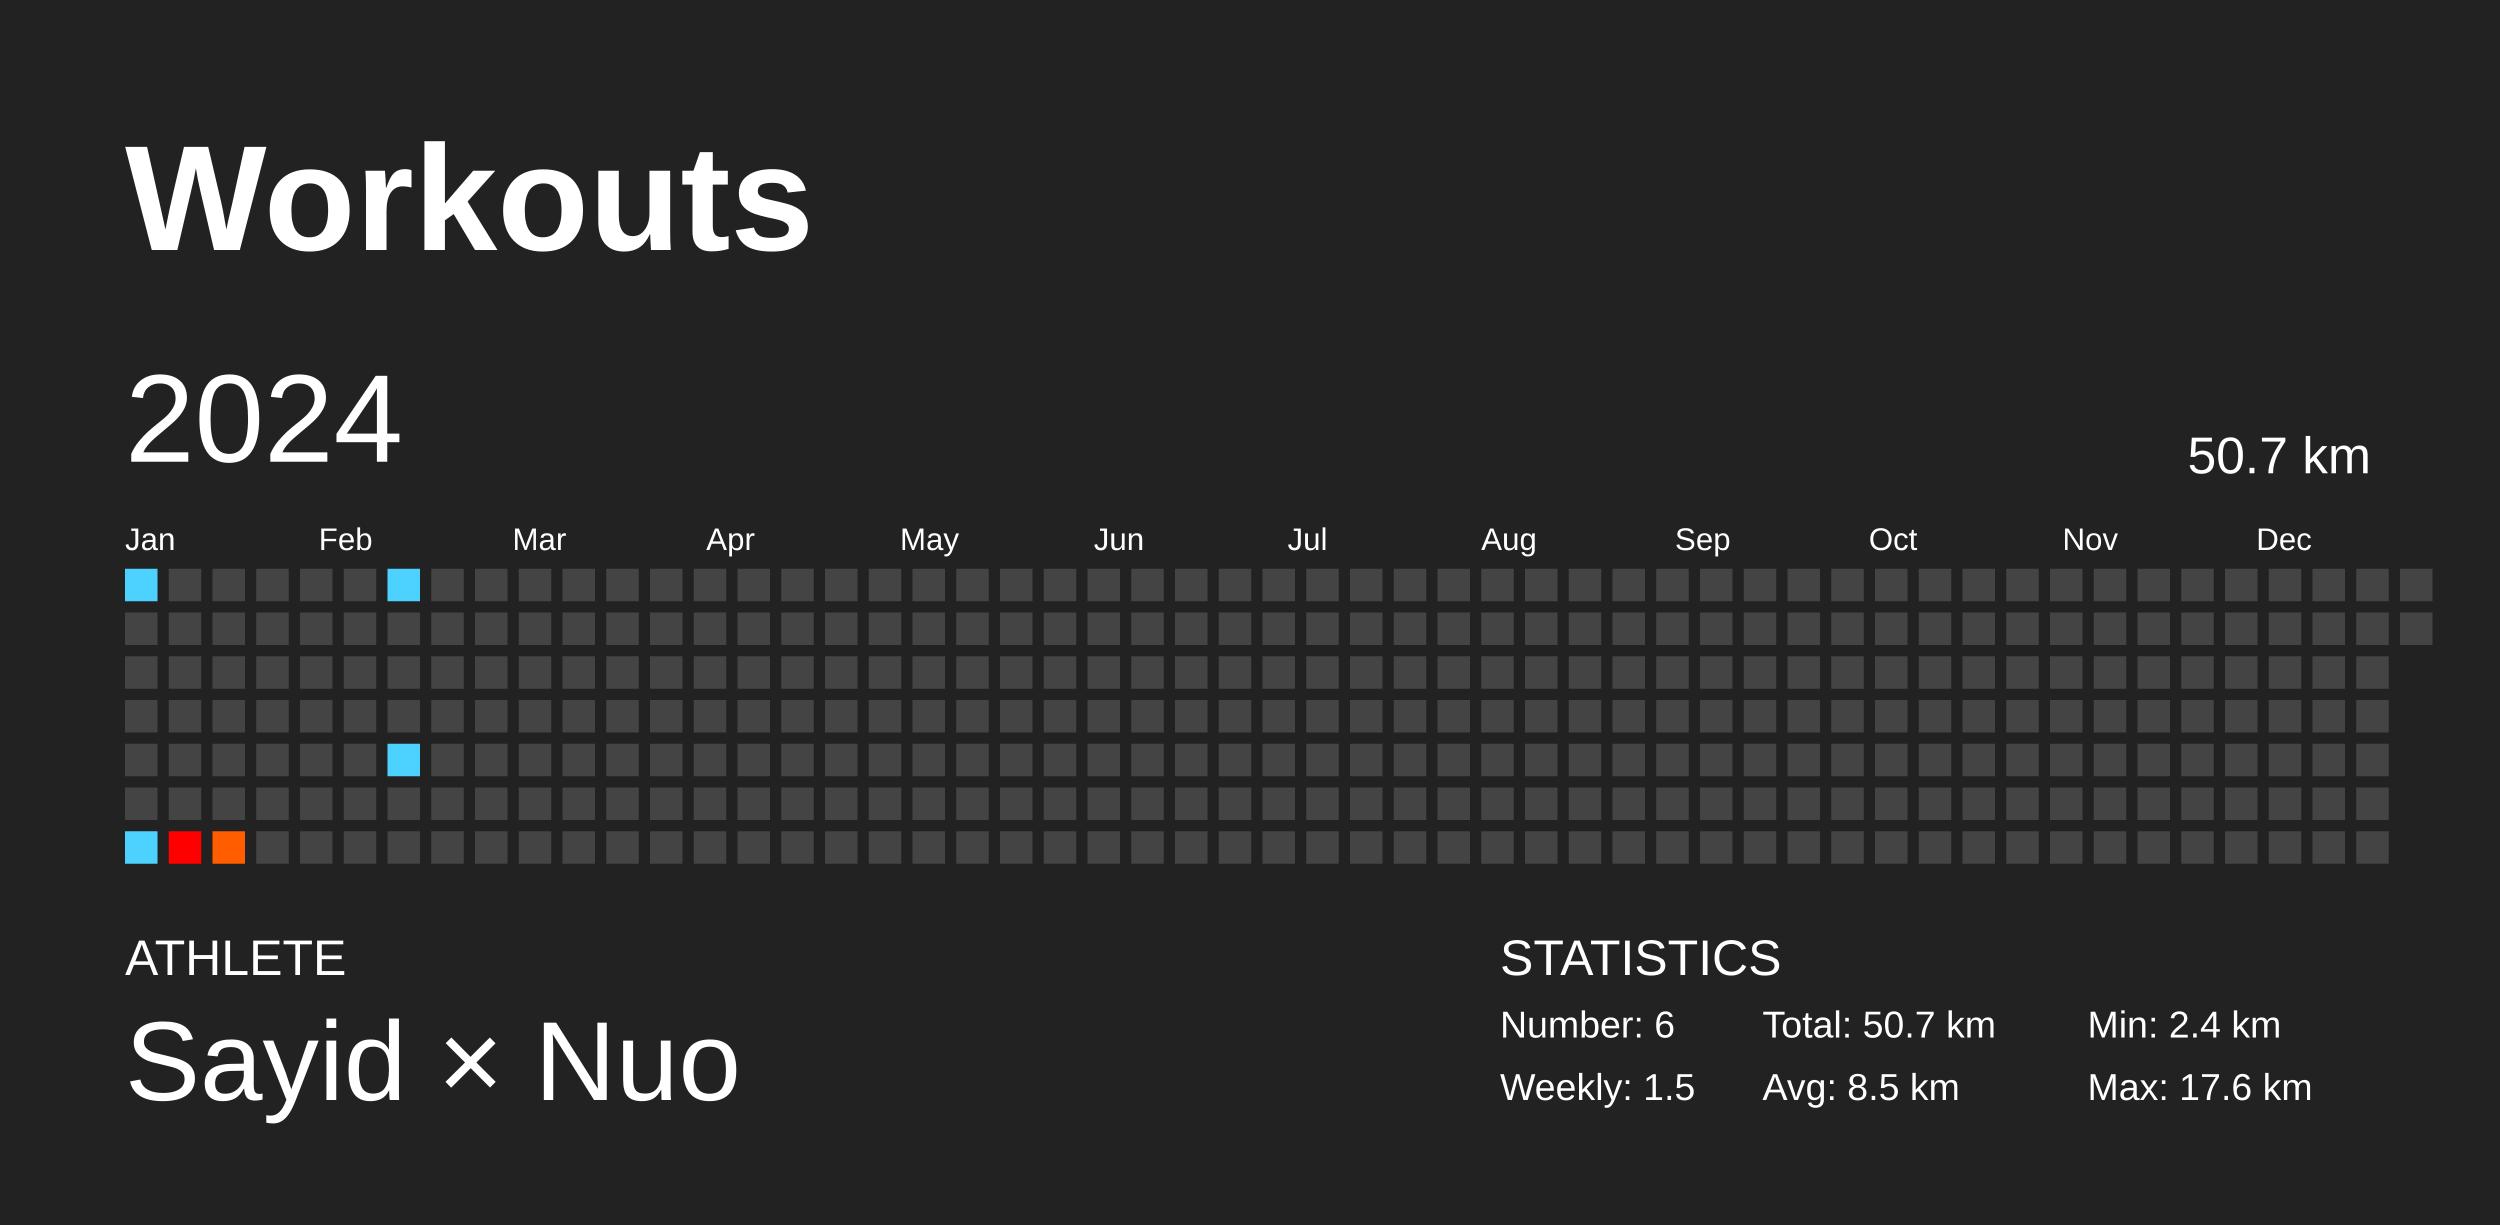
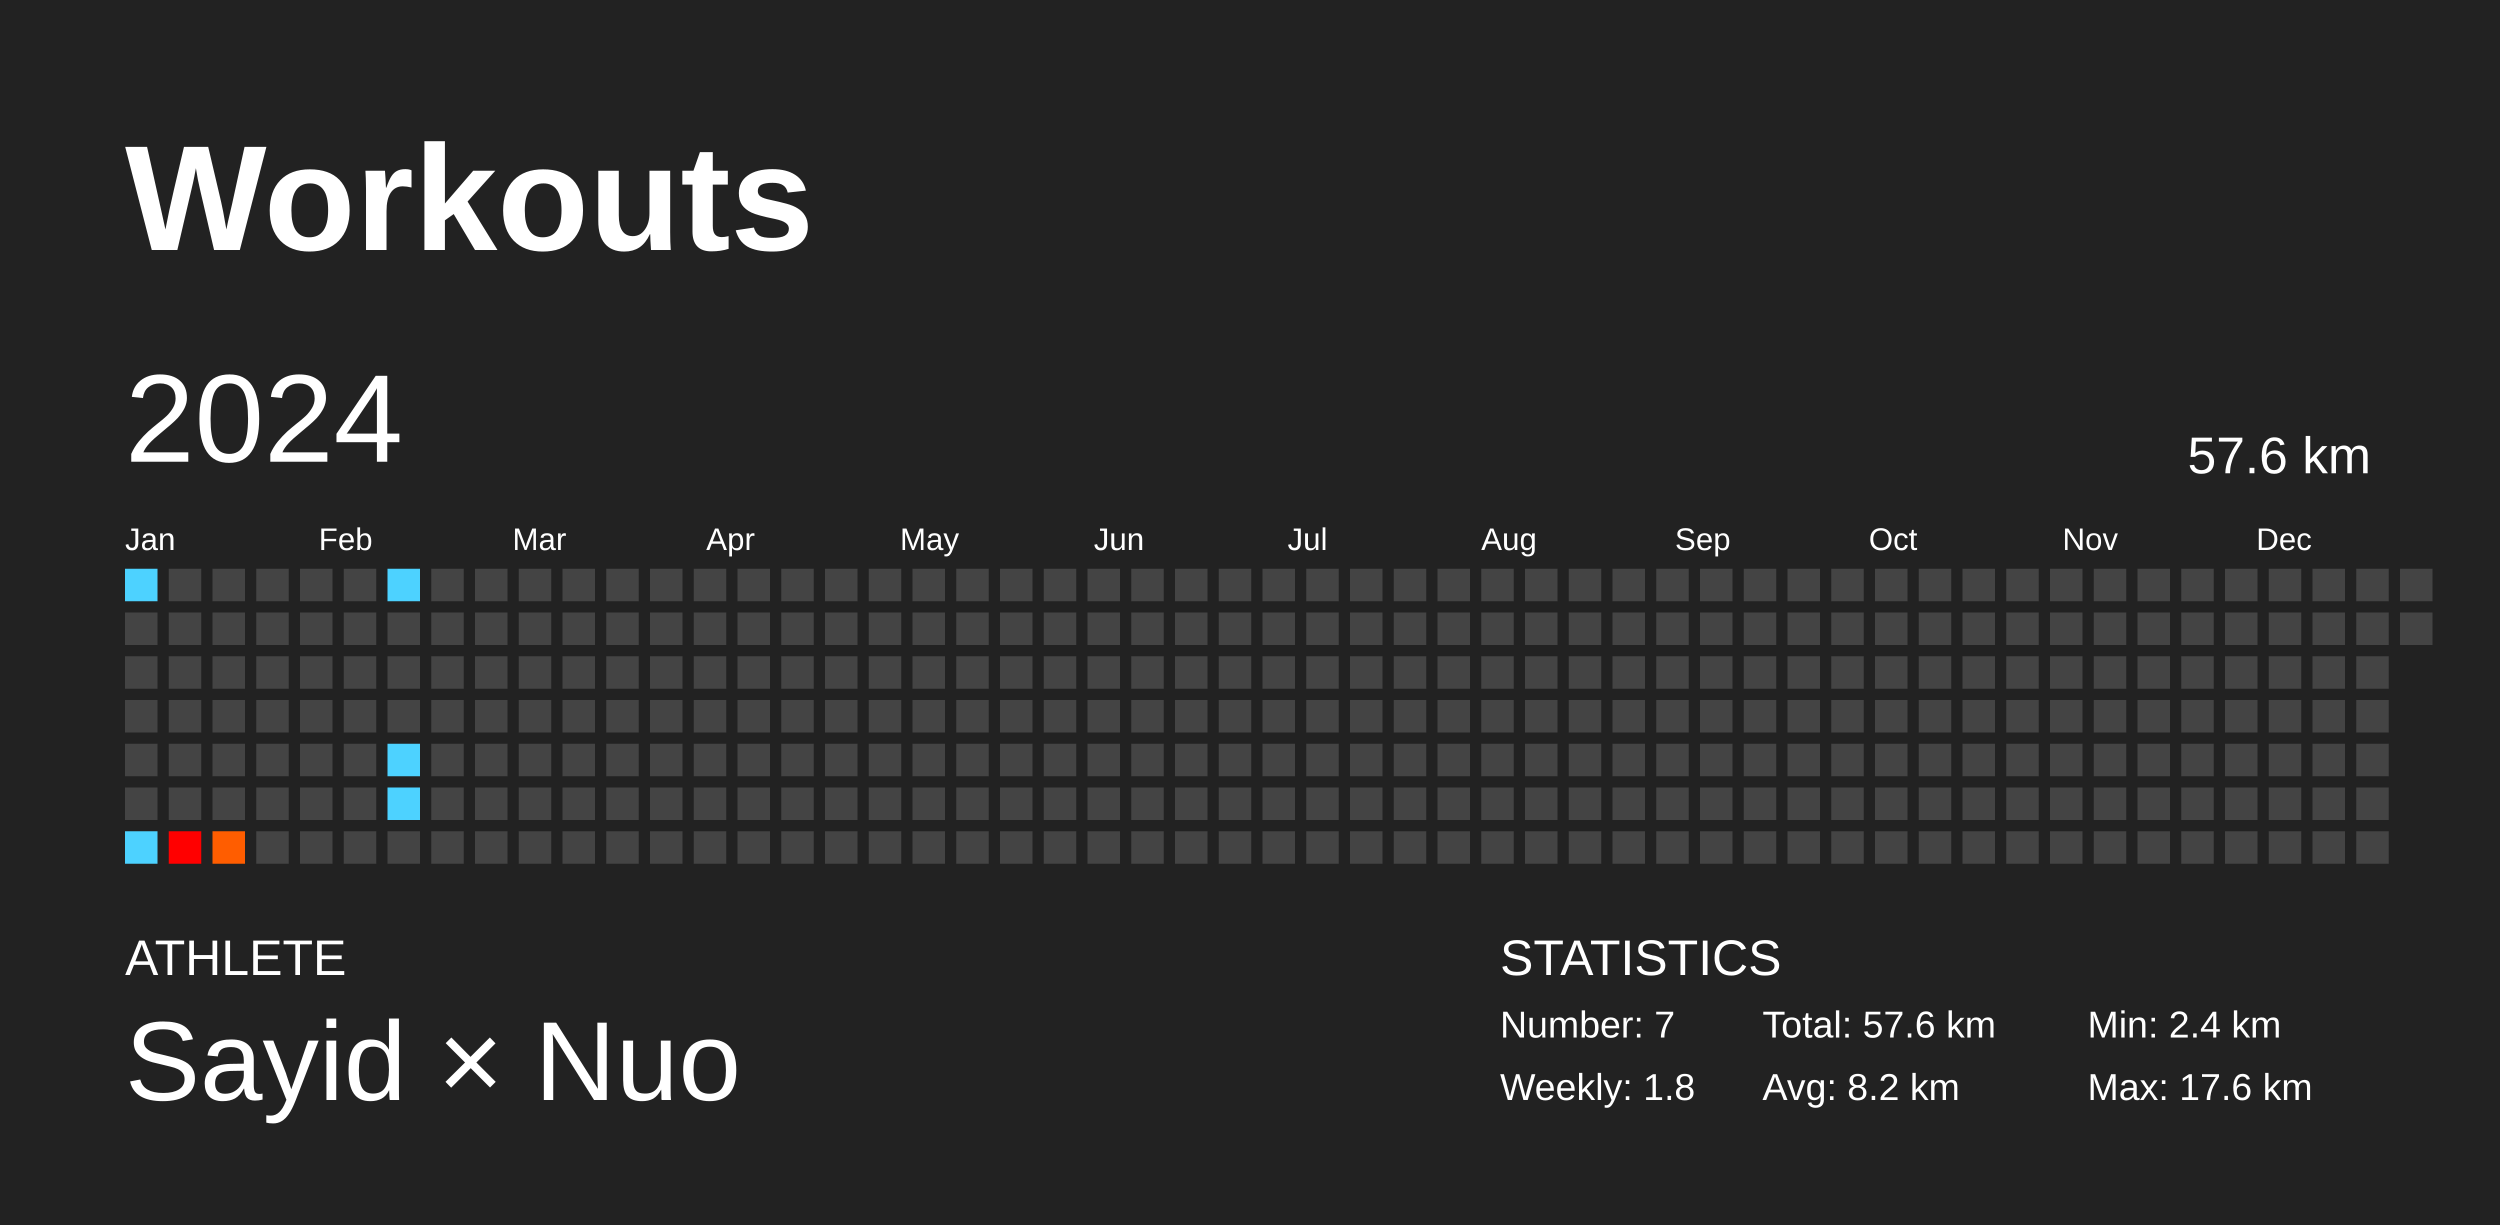
<svg xmlns="http://www.w3.org/2000/svg" baseProfile="full" height="98mm" version="1.1" viewBox="0,0,200,98" width="200mm">
  <defs />
  <rect fill="#222222" height="98" width="200" x="0" y="0" />
  <text fill="#FFFFFF" style="font-size:12px; font-family:Arial; font-weight:bold;" x="10" y="20">Workouts</text>
  <text fill="#FFFFFF" style="font-size:4px; font-family:Arial" x="10" y="78">ATHLETE</text>
  <text fill="#FFFFFF" style="font-size:9px; font-family:Arial" x="10" y="88">Sayid × Nuo</text>
  <text fill="#FFFFFF" style="font-size:4px; font-family:Arial" x="120" y="78">STATISTICS</text>
-   <text fill="#FFFFFF" style="font-size:3px; font-family:Arial" x="120" y="83">Number: 6</text>
-   <text fill="#FFFFFF" style="font-size:3px; font-family:Arial" x="120" y="88">Weekly: 1.5</text>
-   <text fill="#FFFFFF" style="font-size:3px; font-family:Arial" x="141" y="83">Total: 50.7 km</text>
-   <text fill="#FFFFFF" style="font-size:3px; font-family:Arial" x="141" y="88">Avg: 8.5 km</text>
+   <text fill="#FFFFFF" style="font-size:3px; font-family:Arial" x="120" y="83">Number: 7</text>
+   <text fill="#FFFFFF" style="font-size:3px; font-family:Arial" x="120" y="88">Weekly: 1.8</text>
+   <text fill="#FFFFFF" style="font-size:3px; font-family:Arial" x="141" y="83">Total: 57.6 km</text>
+   <text fill="#FFFFFF" style="font-size:3px; font-family:Arial" x="141" y="88">Avg: 8.2 km</text>
  <text fill="#FFFFFF" style="font-size:3px; font-family:Arial" x="167" y="83">Min: 2.4 km</text>
  <text fill="#FFFFFF" style="font-size:3px; font-family:Arial" x="167" y="88">Max: 17.6 km</text>
  <text dominant-baseline="hanging" fill="#FFFFFF" style="font-size:10.0px; font-family:Arial;" x="10" y="30">2024</text>
-   <text dominant-baseline="hanging" fill="#FFFFFF" style="font-size:4.125px; font-family:Arial;" x="175" y="35">50.7 km</text>
+   <text dominant-baseline="hanging" fill="#FFFFFF" style="font-size:4.125px; font-family:Arial;" x="175" y="35">57.6 km</text>
  <text fill="#FFFFFF" style="font-size:2.5px; font-family:Arial" x="10.0" y="44">Jan</text>
  <text fill="#FFFFFF" style="font-size:2.5px; font-family:Arial" x="25.5" y="44">Feb</text>
  <text fill="#FFFFFF" style="font-size:2.5px; font-family:Arial" x="41.0" y="44">Mar</text>
  <text fill="#FFFFFF" style="font-size:2.5px; font-family:Arial" x="56.5" y="44">Apr</text>
  <text fill="#FFFFFF" style="font-size:2.5px; font-family:Arial" x="72.0" y="44">May</text>
  <text fill="#FFFFFF" style="font-size:2.5px; font-family:Arial" x="87.5" y="44">Jun</text>
  <text fill="#FFFFFF" style="font-size:2.5px; font-family:Arial" x="103.0" y="44">Jul</text>
  <text fill="#FFFFFF" style="font-size:2.5px; font-family:Arial" x="118.5" y="44">Aug</text>
  <text fill="#FFFFFF" style="font-size:2.5px; font-family:Arial" x="134.0" y="44">Sep</text>
  <text fill="#FFFFFF" style="font-size:2.5px; font-family:Arial" x="149.5" y="44">Oct</text>
  <text fill="#FFFFFF" style="font-size:2.5px; font-family:Arial" x="165.0" y="44">Nov</text>
  <text fill="#FFFFFF" style="font-size:2.5px; font-family:Arial" x="180.5" y="44">Dec</text>
  <rect fill="#4dd2ff" height="2.6" width="2.6" x="10.0" y="45.5" />
  <rect fill="#444444" height="2.6" width="2.6" x="10.0" y="49.0" />
  <rect fill="#444444" height="2.6" width="2.6" x="10.0" y="52.5" />
  <rect fill="#444444" height="2.6" width="2.6" x="10.0" y="56.0" />
  <rect fill="#444444" height="2.6" width="2.6" x="10.0" y="59.5" />
  <rect fill="#444444" height="2.6" width="2.6" x="10.0" y="63.0" />
  <rect fill="#4dd2ff" height="2.6" width="2.6" x="10.0" y="66.5" />
  <rect fill="#444444" height="2.6" width="2.6" x="13.5" y="45.5" />
  <rect fill="#444444" height="2.6" width="2.6" x="13.5" y="49.0" />
  <rect fill="#444444" height="2.6" width="2.6" x="13.5" y="52.5" />
  <rect fill="#444444" height="2.6" width="2.6" x="13.5" y="56.0" />
  <rect fill="#444444" height="2.6" width="2.6" x="13.5" y="59.5" />
  <rect fill="#444444" height="2.6" width="2.6" x="13.5" y="63.0" />
  <rect fill="#ff0000" height="2.6" width="2.6" x="13.5" y="66.5" />
  <rect fill="#444444" height="2.6" width="2.6" x="17.0" y="45.5" />
  <rect fill="#444444" height="2.6" width="2.6" x="17.0" y="49.0" />
  <rect fill="#444444" height="2.6" width="2.6" x="17.0" y="52.5" />
  <rect fill="#444444" height="2.6" width="2.6" x="17.0" y="56.0" />
  <rect fill="#444444" height="2.6" width="2.6" x="17.0" y="59.5" />
  <rect fill="#444444" height="2.6" width="2.6" x="17.0" y="63.0" />
  <rect fill="#ff5d00" height="2.6" width="2.6" x="17.0" y="66.5" />
  <rect fill="#444444" height="2.6" width="2.6" x="20.5" y="45.5" />
  <rect fill="#444444" height="2.6" width="2.6" x="20.5" y="49.0" />
  <rect fill="#444444" height="2.6" width="2.6" x="20.5" y="52.5" />
  <rect fill="#444444" height="2.6" width="2.6" x="20.5" y="56.0" />
  <rect fill="#444444" height="2.6" width="2.6" x="20.5" y="59.5" />
  <rect fill="#444444" height="2.6" width="2.6" x="20.5" y="63.0" />
  <rect fill="#444444" height="2.6" width="2.6" x="20.5" y="66.5" />
  <rect fill="#444444" height="2.6" width="2.6" x="24.0" y="45.5" />
  <rect fill="#444444" height="2.6" width="2.6" x="24.0" y="49.0" />
  <rect fill="#444444" height="2.6" width="2.6" x="24.0" y="52.5" />
  <rect fill="#444444" height="2.6" width="2.6" x="24.0" y="56.0" />
  <rect fill="#444444" height="2.6" width="2.6" x="24.0" y="59.5" />
  <rect fill="#444444" height="2.6" width="2.6" x="24.0" y="63.0" />
  <rect fill="#444444" height="2.6" width="2.6" x="24.0" y="66.5" />
  <rect fill="#444444" height="2.6" width="2.6" x="27.5" y="45.5" />
  <rect fill="#444444" height="2.6" width="2.6" x="27.5" y="49.0" />
  <rect fill="#444444" height="2.6" width="2.6" x="27.5" y="52.5" />
  <rect fill="#444444" height="2.6" width="2.6" x="27.5" y="56.0" />
  <rect fill="#444444" height="2.6" width="2.6" x="27.5" y="59.5" />
  <rect fill="#444444" height="2.6" width="2.6" x="27.5" y="63.0" />
  <rect fill="#444444" height="2.6" width="2.6" x="27.5" y="66.5" />
  <rect fill="#4dd2ff" height="2.6" width="2.6" x="31.0" y="45.5" />
  <rect fill="#444444" height="2.6" width="2.6" x="31.0" y="49.0" />
  <rect fill="#444444" height="2.6" width="2.6" x="31.0" y="52.5" />
  <rect fill="#444444" height="2.6" width="2.6" x="31.0" y="56.0" />
  <rect fill="#4dd2ff" height="2.6" width="2.6" x="31.0" y="59.5" />
-   <rect fill="#444444" height="2.6" width="2.6" x="31.0" y="63.0" />
+   <rect fill="#4dd2ff" height="2.6" width="2.6" x="31.0" y="63.0" />
  <rect fill="#444444" height="2.6" width="2.6" x="31.0" y="66.5" />
  <rect fill="#444444" height="2.6" width="2.6" x="34.5" y="45.5" />
  <rect fill="#444444" height="2.6" width="2.6" x="34.5" y="49.0" />
  <rect fill="#444444" height="2.6" width="2.6" x="34.5" y="52.5" />
  <rect fill="#444444" height="2.6" width="2.6" x="34.5" y="56.0" />
  <rect fill="#444444" height="2.6" width="2.6" x="34.5" y="59.5" />
  <rect fill="#444444" height="2.6" width="2.6" x="34.5" y="63.0" />
  <rect fill="#444444" height="2.6" width="2.6" x="34.5" y="66.5" />
  <rect fill="#444444" height="2.6" width="2.6" x="38.0" y="45.5" />
  <rect fill="#444444" height="2.6" width="2.6" x="38.0" y="49.0" />
  <rect fill="#444444" height="2.6" width="2.6" x="38.0" y="52.5" />
  <rect fill="#444444" height="2.6" width="2.6" x="38.0" y="56.0" />
  <rect fill="#444444" height="2.6" width="2.6" x="38.0" y="59.5" />
  <rect fill="#444444" height="2.6" width="2.6" x="38.0" y="63.0" />
  <rect fill="#444444" height="2.6" width="2.6" x="38.0" y="66.5" />
  <rect fill="#444444" height="2.6" width="2.6" x="41.5" y="45.5" />
  <rect fill="#444444" height="2.6" width="2.6" x="41.5" y="49.0" />
  <rect fill="#444444" height="2.6" width="2.6" x="41.5" y="52.5" />
  <rect fill="#444444" height="2.6" width="2.6" x="41.5" y="56.0" />
  <rect fill="#444444" height="2.6" width="2.6" x="41.5" y="59.5" />
  <rect fill="#444444" height="2.6" width="2.6" x="41.5" y="63.0" />
  <rect fill="#444444" height="2.6" width="2.6" x="41.5" y="66.5" />
  <rect fill="#444444" height="2.6" width="2.6" x="45.0" y="45.5" />
  <rect fill="#444444" height="2.6" width="2.6" x="45.0" y="49.0" />
  <rect fill="#444444" height="2.6" width="2.6" x="45.0" y="52.5" />
  <rect fill="#444444" height="2.6" width="2.6" x="45.0" y="56.0" />
  <rect fill="#444444" height="2.6" width="2.6" x="45.0" y="59.5" />
  <rect fill="#444444" height="2.6" width="2.6" x="45.0" y="63.0" />
  <rect fill="#444444" height="2.6" width="2.6" x="45.0" y="66.5" />
  <rect fill="#444444" height="2.6" width="2.6" x="48.5" y="45.5" />
  <rect fill="#444444" height="2.6" width="2.6" x="48.5" y="49.0" />
  <rect fill="#444444" height="2.6" width="2.6" x="48.5" y="52.5" />
  <rect fill="#444444" height="2.6" width="2.6" x="48.5" y="56.0" />
  <rect fill="#444444" height="2.6" width="2.6" x="48.5" y="59.5" />
  <rect fill="#444444" height="2.6" width="2.6" x="48.5" y="63.0" />
  <rect fill="#444444" height="2.6" width="2.6" x="48.5" y="66.5" />
  <rect fill="#444444" height="2.6" width="2.6" x="52.0" y="45.5" />
  <rect fill="#444444" height="2.6" width="2.6" x="52.0" y="49.0" />
  <rect fill="#444444" height="2.6" width="2.6" x="52.0" y="52.5" />
  <rect fill="#444444" height="2.6" width="2.6" x="52.0" y="56.0" />
  <rect fill="#444444" height="2.6" width="2.6" x="52.0" y="59.5" />
  <rect fill="#444444" height="2.6" width="2.6" x="52.0" y="63.0" />
  <rect fill="#444444" height="2.6" width="2.6" x="52.0" y="66.5" />
  <rect fill="#444444" height="2.6" width="2.6" x="55.5" y="45.5" />
  <rect fill="#444444" height="2.6" width="2.6" x="55.5" y="49.0" />
  <rect fill="#444444" height="2.6" width="2.6" x="55.5" y="52.5" />
  <rect fill="#444444" height="2.6" width="2.6" x="55.5" y="56.0" />
  <rect fill="#444444" height="2.6" width="2.6" x="55.5" y="59.5" />
  <rect fill="#444444" height="2.6" width="2.6" x="55.5" y="63.0" />
  <rect fill="#444444" height="2.6" width="2.6" x="55.5" y="66.5" />
  <rect fill="#444444" height="2.6" width="2.6" x="59.0" y="45.5" />
  <rect fill="#444444" height="2.6" width="2.6" x="59.0" y="49.0" />
  <rect fill="#444444" height="2.6" width="2.6" x="59.0" y="52.5" />
  <rect fill="#444444" height="2.6" width="2.6" x="59.0" y="56.0" />
  <rect fill="#444444" height="2.6" width="2.6" x="59.0" y="59.5" />
  <rect fill="#444444" height="2.6" width="2.6" x="59.0" y="63.0" />
  <rect fill="#444444" height="2.6" width="2.6" x="59.0" y="66.5" />
  <rect fill="#444444" height="2.6" width="2.6" x="62.5" y="45.5" />
  <rect fill="#444444" height="2.6" width="2.6" x="62.5" y="49.0" />
  <rect fill="#444444" height="2.6" width="2.6" x="62.5" y="52.5" />
  <rect fill="#444444" height="2.6" width="2.6" x="62.5" y="56.0" />
  <rect fill="#444444" height="2.6" width="2.6" x="62.5" y="59.5" />
  <rect fill="#444444" height="2.6" width="2.6" x="62.5" y="63.0" />
  <rect fill="#444444" height="2.6" width="2.6" x="62.5" y="66.5" />
  <rect fill="#444444" height="2.6" width="2.6" x="66.0" y="45.5" />
  <rect fill="#444444" height="2.6" width="2.6" x="66.0" y="49.0" />
  <rect fill="#444444" height="2.6" width="2.6" x="66.0" y="52.5" />
  <rect fill="#444444" height="2.6" width="2.6" x="66.0" y="56.0" />
  <rect fill="#444444" height="2.6" width="2.6" x="66.0" y="59.5" />
  <rect fill="#444444" height="2.6" width="2.6" x="66.0" y="63.0" />
  <rect fill="#444444" height="2.6" width="2.6" x="66.0" y="66.5" />
  <rect fill="#444444" height="2.6" width="2.6" x="69.5" y="45.5" />
  <rect fill="#444444" height="2.6" width="2.6" x="69.5" y="49.0" />
  <rect fill="#444444" height="2.6" width="2.6" x="69.5" y="52.5" />
  <rect fill="#444444" height="2.6" width="2.6" x="69.5" y="56.0" />
  <rect fill="#444444" height="2.6" width="2.6" x="69.5" y="59.5" />
  <rect fill="#444444" height="2.6" width="2.6" x="69.5" y="63.0" />
  <rect fill="#444444" height="2.6" width="2.6" x="69.5" y="66.5" />
  <rect fill="#444444" height="2.6" width="2.6" x="73.0" y="45.5" />
  <rect fill="#444444" height="2.6" width="2.6" x="73.0" y="49.0" />
  <rect fill="#444444" height="2.6" width="2.6" x="73.0" y="52.5" />
  <rect fill="#444444" height="2.6" width="2.6" x="73.0" y="56.0" />
  <rect fill="#444444" height="2.6" width="2.6" x="73.0" y="59.5" />
  <rect fill="#444444" height="2.6" width="2.6" x="73.0" y="63.0" />
  <rect fill="#444444" height="2.6" width="2.6" x="73.0" y="66.5" />
  <rect fill="#444444" height="2.6" width="2.6" x="76.5" y="45.5" />
  <rect fill="#444444" height="2.6" width="2.6" x="76.5" y="49.0" />
  <rect fill="#444444" height="2.6" width="2.6" x="76.5" y="52.5" />
  <rect fill="#444444" height="2.6" width="2.6" x="76.5" y="56.0" />
  <rect fill="#444444" height="2.6" width="2.6" x="76.5" y="59.5" />
  <rect fill="#444444" height="2.6" width="2.6" x="76.5" y="63.0" />
  <rect fill="#444444" height="2.6" width="2.6" x="76.5" y="66.5" />
  <rect fill="#444444" height="2.6" width="2.6" x="80.0" y="45.5" />
  <rect fill="#444444" height="2.6" width="2.6" x="80.0" y="49.0" />
  <rect fill="#444444" height="2.6" width="2.6" x="80.0" y="52.5" />
  <rect fill="#444444" height="2.6" width="2.6" x="80.0" y="56.0" />
  <rect fill="#444444" height="2.6" width="2.6" x="80.0" y="59.5" />
  <rect fill="#444444" height="2.6" width="2.6" x="80.0" y="63.0" />
  <rect fill="#444444" height="2.6" width="2.6" x="80.0" y="66.5" />
  <rect fill="#444444" height="2.6" width="2.6" x="83.5" y="45.5" />
  <rect fill="#444444" height="2.6" width="2.6" x="83.5" y="49.0" />
  <rect fill="#444444" height="2.6" width="2.6" x="83.5" y="52.5" />
  <rect fill="#444444" height="2.6" width="2.6" x="83.5" y="56.0" />
  <rect fill="#444444" height="2.6" width="2.6" x="83.5" y="59.5" />
  <rect fill="#444444" height="2.6" width="2.6" x="83.5" y="63.0" />
  <rect fill="#444444" height="2.6" width="2.6" x="83.5" y="66.5" />
  <rect fill="#444444" height="2.6" width="2.6" x="87.0" y="45.5" />
  <rect fill="#444444" height="2.6" width="2.6" x="87.0" y="49.0" />
  <rect fill="#444444" height="2.6" width="2.6" x="87.0" y="52.5" />
  <rect fill="#444444" height="2.6" width="2.6" x="87.0" y="56.0" />
  <rect fill="#444444" height="2.6" width="2.6" x="87.0" y="59.5" />
  <rect fill="#444444" height="2.6" width="2.6" x="87.0" y="63.0" />
  <rect fill="#444444" height="2.6" width="2.6" x="87.0" y="66.5" />
  <rect fill="#444444" height="2.6" width="2.6" x="90.5" y="45.5" />
  <rect fill="#444444" height="2.6" width="2.6" x="90.5" y="49.0" />
  <rect fill="#444444" height="2.6" width="2.6" x="90.5" y="52.5" />
  <rect fill="#444444" height="2.6" width="2.6" x="90.5" y="56.0" />
  <rect fill="#444444" height="2.6" width="2.6" x="90.5" y="59.5" />
  <rect fill="#444444" height="2.6" width="2.6" x="90.5" y="63.0" />
  <rect fill="#444444" height="2.6" width="2.6" x="90.5" y="66.5" />
  <rect fill="#444444" height="2.6" width="2.6" x="94.0" y="45.5" />
  <rect fill="#444444" height="2.6" width="2.6" x="94.0" y="49.0" />
  <rect fill="#444444" height="2.6" width="2.6" x="94.0" y="52.5" />
  <rect fill="#444444" height="2.6" width="2.6" x="94.0" y="56.0" />
  <rect fill="#444444" height="2.6" width="2.6" x="94.0" y="59.5" />
  <rect fill="#444444" height="2.6" width="2.6" x="94.0" y="63.0" />
  <rect fill="#444444" height="2.6" width="2.6" x="94.0" y="66.5" />
  <rect fill="#444444" height="2.6" width="2.6" x="97.5" y="45.5" />
  <rect fill="#444444" height="2.6" width="2.6" x="97.5" y="49.0" />
  <rect fill="#444444" height="2.6" width="2.6" x="97.5" y="52.5" />
  <rect fill="#444444" height="2.6" width="2.6" x="97.5" y="56.0" />
  <rect fill="#444444" height="2.6" width="2.6" x="97.5" y="59.5" />
  <rect fill="#444444" height="2.6" width="2.6" x="97.5" y="63.0" />
  <rect fill="#444444" height="2.6" width="2.6" x="97.5" y="66.5" />
  <rect fill="#444444" height="2.6" width="2.6" x="101.0" y="45.5" />
  <rect fill="#444444" height="2.6" width="2.6" x="101.0" y="49.0" />
  <rect fill="#444444" height="2.6" width="2.6" x="101.0" y="52.5" />
  <rect fill="#444444" height="2.6" width="2.6" x="101.0" y="56.0" />
  <rect fill="#444444" height="2.6" width="2.6" x="101.0" y="59.5" />
  <rect fill="#444444" height="2.6" width="2.6" x="101.0" y="63.0" />
  <rect fill="#444444" height="2.6" width="2.6" x="101.0" y="66.5" />
  <rect fill="#444444" height="2.6" width="2.6" x="104.5" y="45.5" />
  <rect fill="#444444" height="2.6" width="2.6" x="104.5" y="49.0" />
  <rect fill="#444444" height="2.6" width="2.6" x="104.5" y="52.5" />
  <rect fill="#444444" height="2.6" width="2.6" x="104.5" y="56.0" />
  <rect fill="#444444" height="2.6" width="2.6" x="104.5" y="59.5" />
  <rect fill="#444444" height="2.6" width="2.6" x="104.5" y="63.0" />
  <rect fill="#444444" height="2.6" width="2.6" x="104.5" y="66.5" />
  <rect fill="#444444" height="2.6" width="2.6" x="108.0" y="45.5" />
  <rect fill="#444444" height="2.6" width="2.6" x="108.0" y="49.0" />
  <rect fill="#444444" height="2.6" width="2.6" x="108.0" y="52.5" />
  <rect fill="#444444" height="2.6" width="2.6" x="108.0" y="56.0" />
  <rect fill="#444444" height="2.6" width="2.6" x="108.0" y="59.5" />
  <rect fill="#444444" height="2.6" width="2.6" x="108.0" y="63.0" />
  <rect fill="#444444" height="2.6" width="2.6" x="108.0" y="66.5" />
  <rect fill="#444444" height="2.6" width="2.6" x="111.5" y="45.5" />
  <rect fill="#444444" height="2.6" width="2.6" x="111.5" y="49.0" />
  <rect fill="#444444" height="2.6" width="2.6" x="111.5" y="52.5" />
  <rect fill="#444444" height="2.6" width="2.6" x="111.5" y="56.0" />
  <rect fill="#444444" height="2.6" width="2.6" x="111.5" y="59.5" />
  <rect fill="#444444" height="2.6" width="2.6" x="111.5" y="63.0" />
  <rect fill="#444444" height="2.6" width="2.6" x="111.5" y="66.5" />
  <rect fill="#444444" height="2.6" width="2.6" x="115.0" y="45.5" />
  <rect fill="#444444" height="2.6" width="2.6" x="115.0" y="49.0" />
  <rect fill="#444444" height="2.6" width="2.6" x="115.0" y="52.5" />
  <rect fill="#444444" height="2.6" width="2.6" x="115.0" y="56.0" />
  <rect fill="#444444" height="2.6" width="2.6" x="115.0" y="59.5" />
  <rect fill="#444444" height="2.6" width="2.6" x="115.0" y="63.0" />
  <rect fill="#444444" height="2.6" width="2.6" x="115.0" y="66.5" />
  <rect fill="#444444" height="2.6" width="2.6" x="118.5" y="45.5" />
  <rect fill="#444444" height="2.6" width="2.6" x="118.5" y="49.0" />
  <rect fill="#444444" height="2.6" width="2.6" x="118.5" y="52.5" />
  <rect fill="#444444" height="2.6" width="2.6" x="118.5" y="56.0" />
  <rect fill="#444444" height="2.6" width="2.6" x="118.5" y="59.5" />
  <rect fill="#444444" height="2.6" width="2.6" x="118.5" y="63.0" />
  <rect fill="#444444" height="2.6" width="2.6" x="118.5" y="66.5" />
  <rect fill="#444444" height="2.6" width="2.6" x="122.0" y="45.5" />
  <rect fill="#444444" height="2.6" width="2.6" x="122.0" y="49.0" />
  <rect fill="#444444" height="2.6" width="2.6" x="122.0" y="52.5" />
  <rect fill="#444444" height="2.6" width="2.6" x="122.0" y="56.0" />
  <rect fill="#444444" height="2.6" width="2.6" x="122.0" y="59.5" />
  <rect fill="#444444" height="2.6" width="2.6" x="122.0" y="63.0" />
  <rect fill="#444444" height="2.6" width="2.6" x="122.0" y="66.5" />
  <rect fill="#444444" height="2.6" width="2.6" x="125.5" y="45.5" />
  <rect fill="#444444" height="2.6" width="2.6" x="125.5" y="49.0" />
  <rect fill="#444444" height="2.6" width="2.6" x="125.5" y="52.5" />
  <rect fill="#444444" height="2.6" width="2.6" x="125.5" y="56.0" />
  <rect fill="#444444" height="2.6" width="2.6" x="125.5" y="59.5" />
  <rect fill="#444444" height="2.6" width="2.6" x="125.5" y="63.0" />
  <rect fill="#444444" height="2.6" width="2.6" x="125.5" y="66.5" />
  <rect fill="#444444" height="2.6" width="2.6" x="129.0" y="45.5" />
  <rect fill="#444444" height="2.6" width="2.6" x="129.0" y="49.0" />
  <rect fill="#444444" height="2.6" width="2.6" x="129.0" y="52.5" />
  <rect fill="#444444" height="2.6" width="2.6" x="129.0" y="56.0" />
  <rect fill="#444444" height="2.6" width="2.6" x="129.0" y="59.5" />
  <rect fill="#444444" height="2.6" width="2.6" x="129.0" y="63.0" />
  <rect fill="#444444" height="2.6" width="2.6" x="129.0" y="66.5" />
  <rect fill="#444444" height="2.6" width="2.6" x="132.5" y="45.5" />
  <rect fill="#444444" height="2.6" width="2.6" x="132.5" y="49.0" />
  <rect fill="#444444" height="2.6" width="2.6" x="132.5" y="52.5" />
  <rect fill="#444444" height="2.6" width="2.6" x="132.5" y="56.0" />
  <rect fill="#444444" height="2.6" width="2.6" x="132.5" y="59.5" />
  <rect fill="#444444" height="2.6" width="2.6" x="132.5" y="63.0" />
  <rect fill="#444444" height="2.6" width="2.6" x="132.5" y="66.5" />
  <rect fill="#444444" height="2.6" width="2.6" x="136.0" y="45.5" />
  <rect fill="#444444" height="2.6" width="2.6" x="136.0" y="49.0" />
  <rect fill="#444444" height="2.6" width="2.6" x="136.0" y="52.5" />
  <rect fill="#444444" height="2.6" width="2.6" x="136.0" y="56.0" />
  <rect fill="#444444" height="2.6" width="2.6" x="136.0" y="59.5" />
  <rect fill="#444444" height="2.6" width="2.6" x="136.0" y="63.0" />
  <rect fill="#444444" height="2.6" width="2.6" x="136.0" y="66.5" />
  <rect fill="#444444" height="2.6" width="2.6" x="139.5" y="45.5" />
  <rect fill="#444444" height="2.6" width="2.6" x="139.5" y="49.0" />
  <rect fill="#444444" height="2.6" width="2.6" x="139.5" y="52.5" />
  <rect fill="#444444" height="2.6" width="2.6" x="139.5" y="56.0" />
  <rect fill="#444444" height="2.6" width="2.6" x="139.5" y="59.5" />
  <rect fill="#444444" height="2.6" width="2.6" x="139.5" y="63.0" />
  <rect fill="#444444" height="2.6" width="2.6" x="139.5" y="66.5" />
  <rect fill="#444444" height="2.6" width="2.6" x="143.0" y="45.5" />
  <rect fill="#444444" height="2.6" width="2.6" x="143.0" y="49.0" />
  <rect fill="#444444" height="2.6" width="2.6" x="143.0" y="52.5" />
  <rect fill="#444444" height="2.6" width="2.6" x="143.0" y="56.0" />
  <rect fill="#444444" height="2.6" width="2.6" x="143.0" y="59.5" />
  <rect fill="#444444" height="2.6" width="2.6" x="143.0" y="63.0" />
  <rect fill="#444444" height="2.6" width="2.6" x="143.0" y="66.5" />
  <rect fill="#444444" height="2.6" width="2.6" x="146.5" y="45.5" />
  <rect fill="#444444" height="2.6" width="2.6" x="146.5" y="49.0" />
  <rect fill="#444444" height="2.6" width="2.6" x="146.5" y="52.5" />
  <rect fill="#444444" height="2.6" width="2.6" x="146.5" y="56.0" />
  <rect fill="#444444" height="2.6" width="2.6" x="146.5" y="59.5" />
  <rect fill="#444444" height="2.6" width="2.6" x="146.5" y="63.0" />
  <rect fill="#444444" height="2.6" width="2.6" x="146.5" y="66.5" />
  <rect fill="#444444" height="2.6" width="2.6" x="150.0" y="45.5" />
  <rect fill="#444444" height="2.6" width="2.6" x="150.0" y="49.0" />
  <rect fill="#444444" height="2.6" width="2.6" x="150.0" y="52.5" />
  <rect fill="#444444" height="2.6" width="2.6" x="150.0" y="56.0" />
  <rect fill="#444444" height="2.6" width="2.6" x="150.0" y="59.5" />
  <rect fill="#444444" height="2.6" width="2.6" x="150.0" y="63.0" />
  <rect fill="#444444" height="2.6" width="2.6" x="150.0" y="66.5" />
  <rect fill="#444444" height="2.6" width="2.6" x="153.5" y="45.5" />
  <rect fill="#444444" height="2.6" width="2.6" x="153.5" y="49.0" />
  <rect fill="#444444" height="2.6" width="2.6" x="153.5" y="52.5" />
  <rect fill="#444444" height="2.6" width="2.6" x="153.5" y="56.0" />
  <rect fill="#444444" height="2.6" width="2.6" x="153.5" y="59.5" />
  <rect fill="#444444" height="2.6" width="2.6" x="153.5" y="63.0" />
  <rect fill="#444444" height="2.6" width="2.6" x="153.5" y="66.5" />
  <rect fill="#444444" height="2.6" width="2.6" x="157.0" y="45.5" />
  <rect fill="#444444" height="2.6" width="2.6" x="157.0" y="49.0" />
  <rect fill="#444444" height="2.6" width="2.6" x="157.0" y="52.5" />
  <rect fill="#444444" height="2.6" width="2.6" x="157.0" y="56.0" />
  <rect fill="#444444" height="2.6" width="2.6" x="157.0" y="59.5" />
  <rect fill="#444444" height="2.6" width="2.6" x="157.0" y="63.0" />
  <rect fill="#444444" height="2.6" width="2.6" x="157.0" y="66.5" />
  <rect fill="#444444" height="2.6" width="2.6" x="160.5" y="45.5" />
  <rect fill="#444444" height="2.6" width="2.6" x="160.5" y="49.0" />
  <rect fill="#444444" height="2.6" width="2.6" x="160.5" y="52.5" />
  <rect fill="#444444" height="2.6" width="2.6" x="160.5" y="56.0" />
  <rect fill="#444444" height="2.6" width="2.6" x="160.5" y="59.5" />
  <rect fill="#444444" height="2.6" width="2.6" x="160.5" y="63.0" />
  <rect fill="#444444" height="2.6" width="2.6" x="160.5" y="66.5" />
  <rect fill="#444444" height="2.6" width="2.6" x="164.0" y="45.5" />
  <rect fill="#444444" height="2.6" width="2.6" x="164.0" y="49.0" />
  <rect fill="#444444" height="2.6" width="2.6" x="164.0" y="52.5" />
  <rect fill="#444444" height="2.6" width="2.6" x="164.0" y="56.0" />
  <rect fill="#444444" height="2.6" width="2.6" x="164.0" y="59.5" />
  <rect fill="#444444" height="2.6" width="2.6" x="164.0" y="63.0" />
  <rect fill="#444444" height="2.6" width="2.6" x="164.0" y="66.5" />
  <rect fill="#444444" height="2.6" width="2.6" x="167.5" y="45.5" />
  <rect fill="#444444" height="2.6" width="2.6" x="167.5" y="49.0" />
  <rect fill="#444444" height="2.6" width="2.6" x="167.5" y="52.5" />
  <rect fill="#444444" height="2.6" width="2.6" x="167.5" y="56.0" />
  <rect fill="#444444" height="2.6" width="2.6" x="167.5" y="59.5" />
  <rect fill="#444444" height="2.6" width="2.6" x="167.5" y="63.0" />
  <rect fill="#444444" height="2.6" width="2.6" x="167.5" y="66.5" />
  <rect fill="#444444" height="2.6" width="2.6" x="171.0" y="45.5" />
  <rect fill="#444444" height="2.6" width="2.6" x="171.0" y="49.0" />
  <rect fill="#444444" height="2.6" width="2.6" x="171.0" y="52.5" />
  <rect fill="#444444" height="2.6" width="2.6" x="171.0" y="56.0" />
  <rect fill="#444444" height="2.6" width="2.6" x="171.0" y="59.5" />
  <rect fill="#444444" height="2.6" width="2.6" x="171.0" y="63.0" />
  <rect fill="#444444" height="2.6" width="2.6" x="171.0" y="66.5" />
  <rect fill="#444444" height="2.6" width="2.6" x="174.5" y="45.5" />
  <rect fill="#444444" height="2.6" width="2.6" x="174.5" y="49.0" />
  <rect fill="#444444" height="2.6" width="2.6" x="174.5" y="52.5" />
  <rect fill="#444444" height="2.6" width="2.6" x="174.5" y="56.0" />
  <rect fill="#444444" height="2.6" width="2.6" x="174.5" y="59.5" />
  <rect fill="#444444" height="2.6" width="2.6" x="174.5" y="63.0" />
  <rect fill="#444444" height="2.6" width="2.6" x="174.5" y="66.5" />
  <rect fill="#444444" height="2.6" width="2.6" x="178.0" y="45.5" />
  <rect fill="#444444" height="2.6" width="2.6" x="178.0" y="49.0" />
  <rect fill="#444444" height="2.6" width="2.6" x="178.0" y="52.5" />
  <rect fill="#444444" height="2.6" width="2.6" x="178.0" y="56.0" />
  <rect fill="#444444" height="2.6" width="2.6" x="178.0" y="59.5" />
  <rect fill="#444444" height="2.6" width="2.6" x="178.0" y="63.0" />
  <rect fill="#444444" height="2.6" width="2.6" x="178.0" y="66.5" />
  <rect fill="#444444" height="2.6" width="2.6" x="181.5" y="45.5" />
  <rect fill="#444444" height="2.6" width="2.6" x="181.5" y="49.0" />
  <rect fill="#444444" height="2.6" width="2.6" x="181.5" y="52.5" />
  <rect fill="#444444" height="2.6" width="2.6" x="181.5" y="56.0" />
  <rect fill="#444444" height="2.6" width="2.6" x="181.5" y="59.5" />
  <rect fill="#444444" height="2.6" width="2.6" x="181.5" y="63.0" />
  <rect fill="#444444" height="2.6" width="2.6" x="181.5" y="66.5" />
  <rect fill="#444444" height="2.6" width="2.6" x="185.0" y="45.5" />
  <rect fill="#444444" height="2.6" width="2.6" x="185.0" y="49.0" />
  <rect fill="#444444" height="2.6" width="2.6" x="185.0" y="52.5" />
  <rect fill="#444444" height="2.6" width="2.6" x="185.0" y="56.0" />
  <rect fill="#444444" height="2.6" width="2.6" x="185.0" y="59.5" />
  <rect fill="#444444" height="2.6" width="2.6" x="185.0" y="63.0" />
  <rect fill="#444444" height="2.6" width="2.6" x="185.0" y="66.5" />
  <rect fill="#444444" height="2.6" width="2.6" x="188.5" y="45.5" />
  <rect fill="#444444" height="2.6" width="2.6" x="188.5" y="49.0" />
  <rect fill="#444444" height="2.6" width="2.6" x="188.5" y="52.5" />
  <rect fill="#444444" height="2.6" width="2.6" x="188.5" y="56.0" />
  <rect fill="#444444" height="2.6" width="2.6" x="188.5" y="59.5" />
  <rect fill="#444444" height="2.6" width="2.6" x="188.5" y="63.0" />
  <rect fill="#444444" height="2.6" width="2.6" x="188.5" y="66.5" />
  <rect fill="#444444" height="2.6" width="2.6" x="192.0" y="45.5" />
  <rect fill="#444444" height="2.6" width="2.6" x="192.0" y="49.0" />
</svg>
